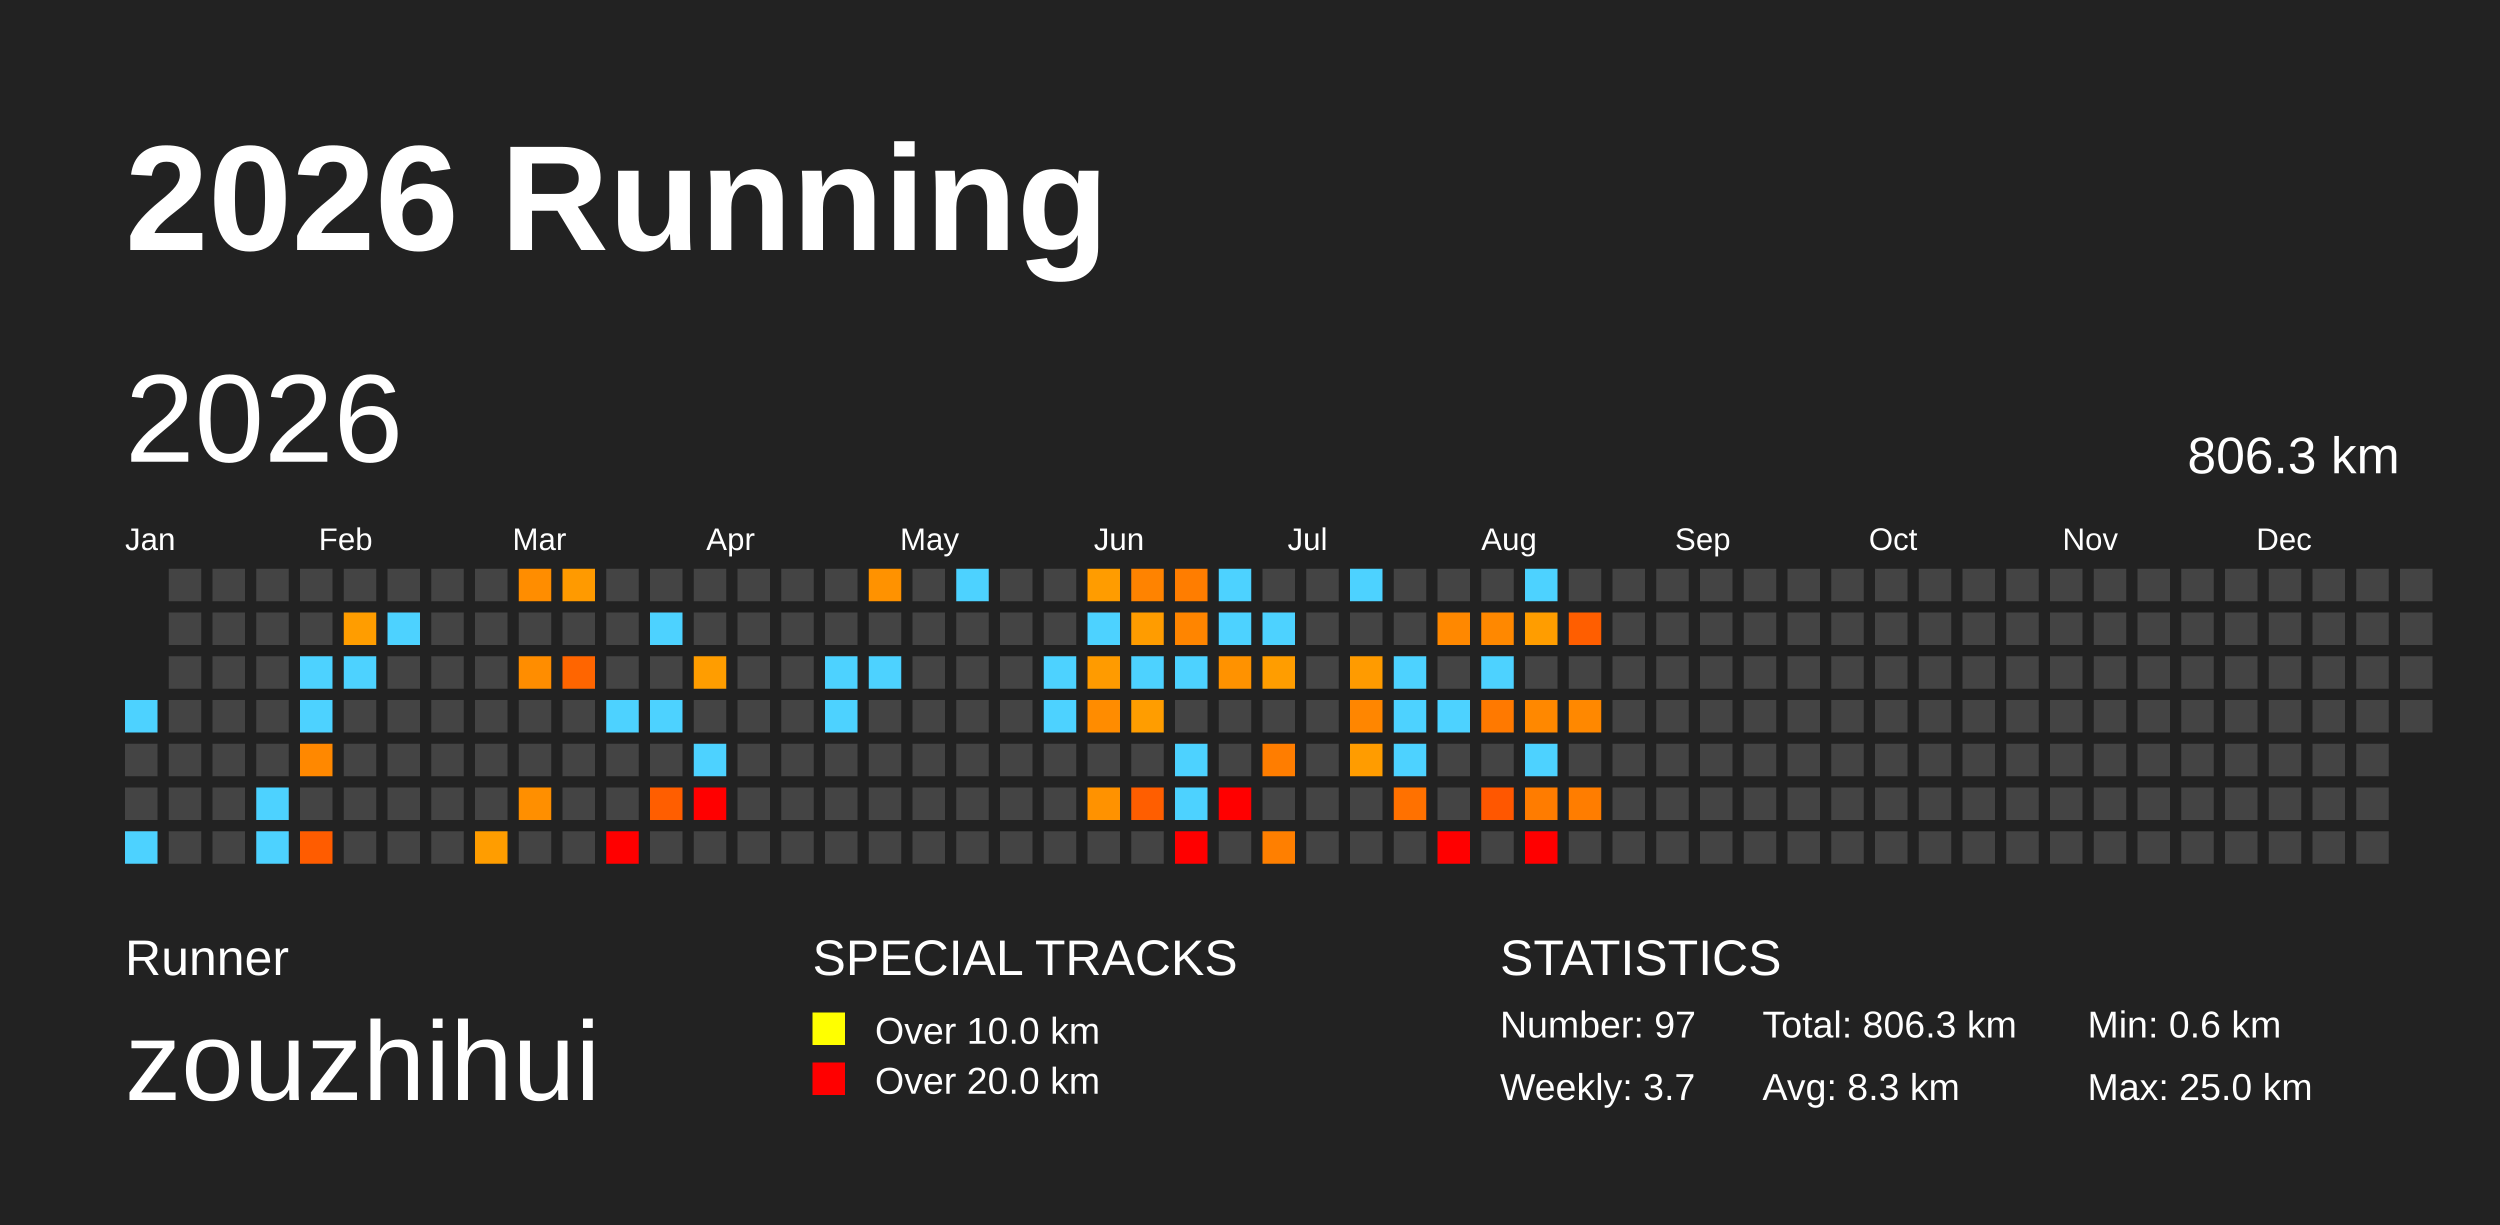
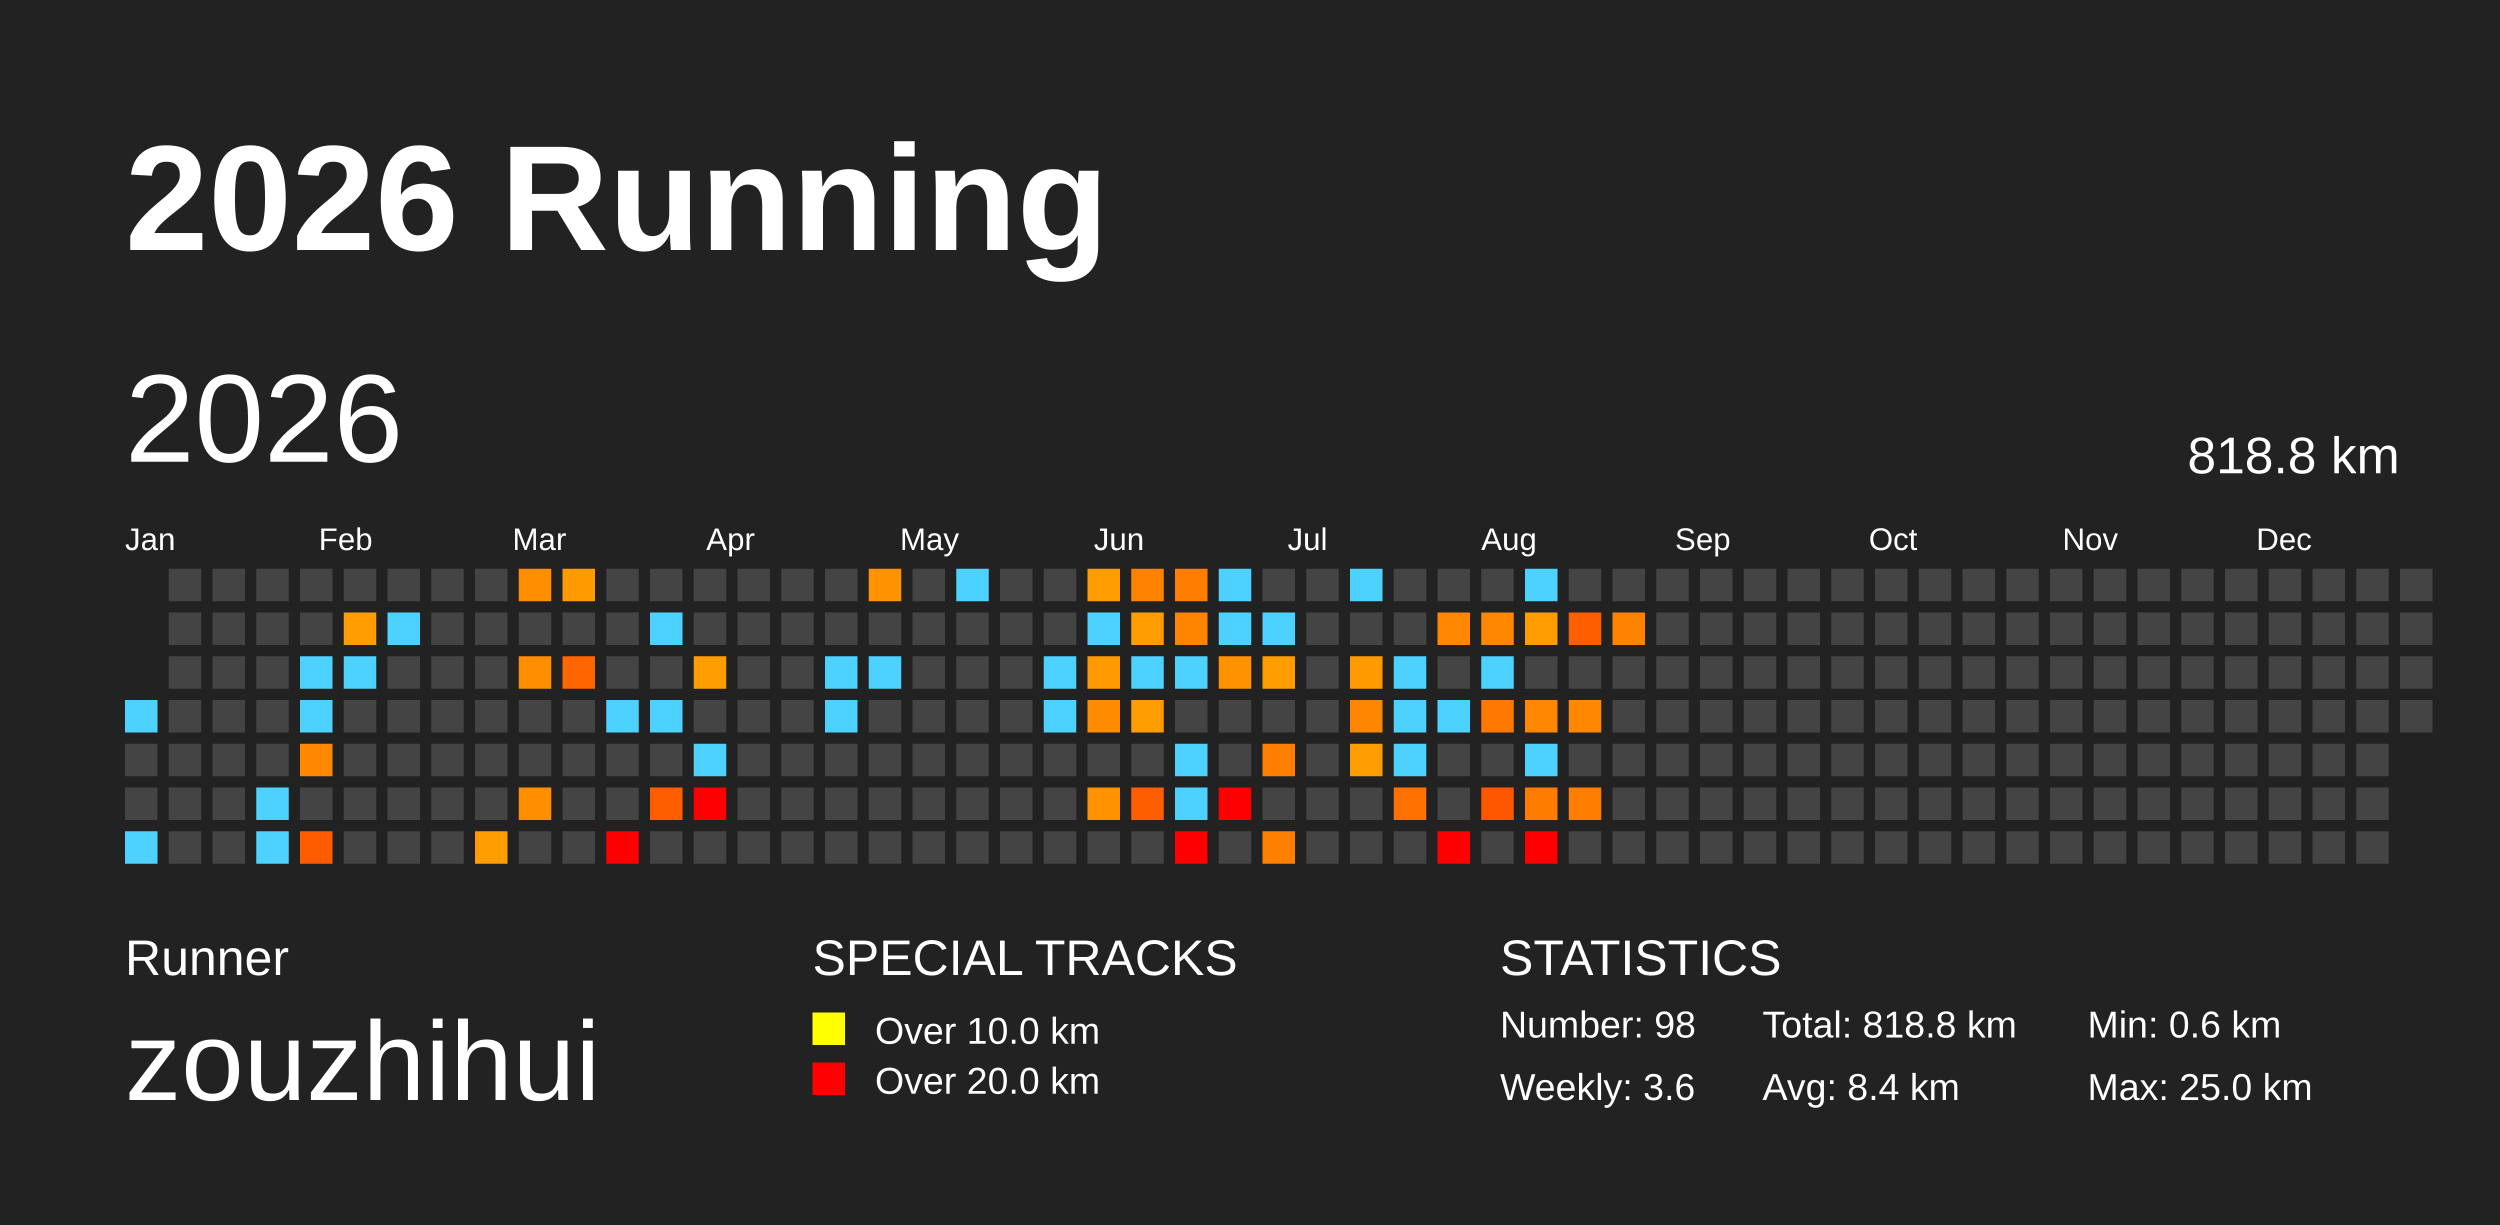
<svg xmlns="http://www.w3.org/2000/svg" baseProfile="full" height="98mm" version="1.1" viewBox="0,0,200,98" width="200mm">
  <defs />
  <rect fill="#222222" height="98" width="200" x="0" y="0" />
  <text fill="#FFFFFF" style="font-size:12px; font-family:Arial; font-weight:bold;" x="10" y="20">2026 Running</text>
  <text fill="#FFFFFF" style="font-size:4px; font-family:Arial" x="10" y="78">Runner</text>
  <text fill="#FFFFFF" style="font-size:9px; font-family:Arial" x="10" y="88">zouzhihui</text>
  <text fill="#FFFFFF" style="font-size:4px; font-family:Arial" x="65" y="78">SPECIAL TRACKS</text>
  <rect fill="yellow" height="2.6" width="2.6" x="65" y="81" />
  <text fill="#FFFFFF" style="font-size:3px; font-family:Arial" x="70" y="83.5">Over 10.0 km</text>
  <rect fill="red" height="2.6" width="2.6" x="65" y="85" />
  <text fill="#FFFFFF" style="font-size:3px; font-family:Arial" x="70" y="87.5">Over 20.0 km</text>
  <text fill="#FFFFFF" style="font-size:4px; font-family:Arial" x="120" y="78">STATISTICS</text>
-   <text fill="#FFFFFF" style="font-size:3px; font-family:Arial" x="120" y="83">Number: 97</text>
-   <text fill="#FFFFFF" style="font-size:3px; font-family:Arial" x="120" y="88">Weekly: 3.7</text>
-   <text fill="#FFFFFF" style="font-size:3px; font-family:Arial" x="141" y="83">Total: 806.3 km</text>
-   <text fill="#FFFFFF" style="font-size:3px; font-family:Arial" x="141" y="88">Avg: 8.3 km</text>
+   <text fill="#FFFFFF" style="font-size:3px; font-family:Arial" x="120" y="83">Number: 98</text>
+   <text fill="#FFFFFF" style="font-size:3px; font-family:Arial" x="120" y="88">Weekly: 3.6</text>
+   <text fill="#FFFFFF" style="font-size:3px; font-family:Arial" x="141" y="83">Total: 818.8 km</text>
+   <text fill="#FFFFFF" style="font-size:3px; font-family:Arial" x="141" y="88">Avg: 8.4 km</text>
  <text fill="#FFFFFF" style="font-size:3px; font-family:Arial" x="167" y="83">Min: 0.6 km</text>
  <text fill="#FFFFFF" style="font-size:3px; font-family:Arial" x="167" y="88">Max: 25.0 km</text>
  <text dominant-baseline="hanging" fill="#FFFFFF" style="font-size:10.0px; font-family:Arial;" x="10" y="30">2026</text>
-   <text dominant-baseline="hanging" fill="#FFFFFF" style="font-size:4.125px; font-family:Arial;" x="175" y="35">806.3 km</text>
+   <text dominant-baseline="hanging" fill="#FFFFFF" style="font-size:4.125px; font-family:Arial;" x="175" y="35">818.8 km</text>
  <text fill="#FFFFFF" style="font-size:2.5px; font-family:Arial" x="10.0" y="44">Jan</text>
  <text fill="#FFFFFF" style="font-size:2.5px; font-family:Arial" x="25.5" y="44">Feb</text>
  <text fill="#FFFFFF" style="font-size:2.5px; font-family:Arial" x="41.0" y="44">Mar</text>
  <text fill="#FFFFFF" style="font-size:2.5px; font-family:Arial" x="56.5" y="44">Apr</text>
  <text fill="#FFFFFF" style="font-size:2.5px; font-family:Arial" x="72.0" y="44">May</text>
  <text fill="#FFFFFF" style="font-size:2.5px; font-family:Arial" x="87.5" y="44">Jun</text>
  <text fill="#FFFFFF" style="font-size:2.5px; font-family:Arial" x="103.0" y="44">Jul</text>
  <text fill="#FFFFFF" style="font-size:2.5px; font-family:Arial" x="118.5" y="44">Aug</text>
  <text fill="#FFFFFF" style="font-size:2.5px; font-family:Arial" x="134.0" y="44">Sep</text>
  <text fill="#FFFFFF" style="font-size:2.5px; font-family:Arial" x="149.5" y="44">Oct</text>
  <text fill="#FFFFFF" style="font-size:2.5px; font-family:Arial" x="165.0" y="44">Nov</text>
  <text fill="#FFFFFF" style="font-size:2.5px; font-family:Arial" x="180.5" y="44">Dec</text>
  <rect fill="#4dd2ff" height="2.6" width="2.6" x="10.0" y="56.0" />
  <rect fill="#444444" height="2.6" width="2.6" x="10.0" y="59.5" />
  <rect fill="#444444" height="2.6" width="2.6" x="10.0" y="63.0" />
  <rect fill="#4dd2ff" height="2.6" width="2.6" x="10.0" y="66.5" />
  <rect fill="#444444" height="2.6" width="2.6" x="13.5" y="45.5" />
  <rect fill="#444444" height="2.6" width="2.6" x="13.5" y="49.0" />
  <rect fill="#444444" height="2.6" width="2.6" x="13.5" y="52.5" />
  <rect fill="#444444" height="2.6" width="2.6" x="13.5" y="56.0" />
  <rect fill="#444444" height="2.6" width="2.6" x="13.5" y="59.5" />
  <rect fill="#444444" height="2.6" width="2.6" x="13.5" y="63.0" />
  <rect fill="#444444" height="2.6" width="2.6" x="13.5" y="66.5" />
  <rect fill="#444444" height="2.6" width="2.6" x="17.0" y="45.5" />
  <rect fill="#444444" height="2.6" width="2.6" x="17.0" y="49.0" />
  <rect fill="#444444" height="2.6" width="2.6" x="17.0" y="52.5" />
  <rect fill="#444444" height="2.6" width="2.6" x="17.0" y="56.0" />
  <rect fill="#444444" height="2.6" width="2.6" x="17.0" y="59.5" />
  <rect fill="#444444" height="2.6" width="2.6" x="17.0" y="63.0" />
  <rect fill="#444444" height="2.6" width="2.6" x="17.0" y="66.5" />
  <rect fill="#444444" height="2.6" width="2.6" x="20.5" y="45.5" />
  <rect fill="#444444" height="2.6" width="2.6" x="20.5" y="49.0" />
  <rect fill="#444444" height="2.6" width="2.6" x="20.5" y="52.5" />
  <rect fill="#444444" height="2.6" width="2.6" x="20.5" y="56.0" />
  <rect fill="#444444" height="2.6" width="2.6" x="20.5" y="59.5" />
  <rect fill="#4dd2ff" height="2.6" width="2.6" x="20.5" y="63.0" />
  <rect fill="#4dd2ff" height="2.6" width="2.6" x="20.5" y="66.5" />
  <rect fill="#444444" height="2.6" width="2.6" x="24.0" y="45.5" />
  <rect fill="#444444" height="2.6" width="2.6" x="24.0" y="49.0" />
  <rect fill="#4dd2ff" height="2.6" width="2.6" x="24.0" y="52.5" />
  <rect fill="#4dd2ff" height="2.6" width="2.6" x="24.0" y="56.0" />
  <rect fill="#ff8800" height="2.6" width="2.6" x="24.0" y="59.5" />
  <rect fill="#444444" height="2.6" width="2.6" x="24.0" y="63.0" />
  <rect fill="#ff5c00" height="2.6" width="2.6" x="24.0" y="66.5" />
  <rect fill="#444444" height="2.6" width="2.6" x="27.5" y="45.5" />
  <rect fill="#ff9d00" height="2.6" width="2.6" x="27.5" y="49.0" />
  <rect fill="#4dd2ff" height="2.6" width="2.6" x="27.5" y="52.5" />
  <rect fill="#444444" height="2.6" width="2.6" x="27.5" y="56.0" />
  <rect fill="#444444" height="2.6" width="2.6" x="27.5" y="59.5" />
  <rect fill="#444444" height="2.6" width="2.6" x="27.5" y="63.0" />
  <rect fill="#444444" height="2.6" width="2.6" x="27.5" y="66.5" />
  <rect fill="#444444" height="2.6" width="2.6" x="31.0" y="45.5" />
  <rect fill="#4dd2ff" height="2.6" width="2.6" x="31.0" y="49.0" />
  <rect fill="#444444" height="2.6" width="2.6" x="31.0" y="52.5" />
  <rect fill="#444444" height="2.6" width="2.6" x="31.0" y="56.0" />
  <rect fill="#444444" height="2.6" width="2.6" x="31.0" y="59.5" />
  <rect fill="#444444" height="2.6" width="2.6" x="31.0" y="63.0" />
  <rect fill="#444444" height="2.6" width="2.6" x="31.0" y="66.5" />
  <rect fill="#444444" height="2.6" width="2.6" x="34.5" y="45.5" />
  <rect fill="#444444" height="2.6" width="2.6" x="34.5" y="49.0" />
  <rect fill="#444444" height="2.6" width="2.6" x="34.5" y="52.5" />
  <rect fill="#444444" height="2.6" width="2.6" x="34.5" y="56.0" />
  <rect fill="#444444" height="2.6" width="2.6" x="34.5" y="59.5" />
  <rect fill="#444444" height="2.6" width="2.6" x="34.5" y="63.0" />
  <rect fill="#444444" height="2.6" width="2.6" x="34.5" y="66.5" />
  <rect fill="#444444" height="2.6" width="2.6" x="38.0" y="45.5" />
  <rect fill="#444444" height="2.6" width="2.6" x="38.0" y="49.0" />
  <rect fill="#444444" height="2.6" width="2.6" x="38.0" y="52.5" />
  <rect fill="#444444" height="2.6" width="2.6" x="38.0" y="56.0" />
  <rect fill="#444444" height="2.6" width="2.6" x="38.0" y="59.5" />
  <rect fill="#444444" height="2.6" width="2.6" x="38.0" y="63.0" />
  <rect fill="#ff9d00" height="2.6" width="2.6" x="38.0" y="66.5" />
  <rect fill="#ff8d00" height="2.6" width="2.6" x="41.5" y="45.5" />
  <rect fill="#444444" height="2.6" width="2.6" x="41.5" y="49.0" />
  <rect fill="#ff8d00" height="2.6" width="2.6" x="41.5" y="52.5" />
  <rect fill="#444444" height="2.6" width="2.6" x="41.5" y="56.0" />
  <rect fill="#444444" height="2.6" width="2.6" x="41.5" y="59.5" />
  <rect fill="#ff8f00" height="2.6" width="2.6" x="41.5" y="63.0" />
  <rect fill="#444444" height="2.6" width="2.6" x="41.5" y="66.5" />
  <rect fill="#ff9a00" height="2.6" width="2.6" x="45.0" y="45.5" />
  <rect fill="#444444" height="2.6" width="2.6" x="45.0" y="49.0" />
  <rect fill="#ff6500" height="2.6" width="2.6" x="45.0" y="52.5" />
  <rect fill="#444444" height="2.6" width="2.6" x="45.0" y="56.0" />
  <rect fill="#444444" height="2.6" width="2.6" x="45.0" y="59.5" />
  <rect fill="#444444" height="2.6" width="2.6" x="45.0" y="63.0" />
  <rect fill="#444444" height="2.6" width="2.6" x="45.0" y="66.5" />
  <rect fill="#444444" height="2.6" width="2.6" x="48.5" y="45.5" />
  <rect fill="#444444" height="2.6" width="2.6" x="48.5" y="49.0" />
  <rect fill="#444444" height="2.6" width="2.6" x="48.5" y="52.5" />
  <rect fill="#4dd2ff" height="2.6" width="2.6" x="48.5" y="56.0" />
  <rect fill="#444444" height="2.6" width="2.6" x="48.5" y="59.5" />
  <rect fill="#444444" height="2.6" width="2.6" x="48.5" y="63.0" />
  <rect fill="red" height="2.6" width="2.6" x="48.5" y="66.5" />
  <rect fill="#444444" height="2.6" width="2.6" x="52.0" y="45.5" />
  <rect fill="#4dd2ff" height="2.6" width="2.6" x="52.0" y="49.0" />
  <rect fill="#444444" height="2.6" width="2.6" x="52.0" y="52.5" />
  <rect fill="#4dd2ff" height="2.6" width="2.6" x="52.0" y="56.0" />
  <rect fill="#444444" height="2.6" width="2.6" x="52.0" y="59.5" />
  <rect fill="#ff5e00" height="2.6" width="2.6" x="52.0" y="63.0" />
  <rect fill="#444444" height="2.6" width="2.6" x="52.0" y="66.5" />
  <rect fill="#444444" height="2.6" width="2.6" x="55.5" y="45.5" />
  <rect fill="#444444" height="2.6" width="2.6" x="55.5" y="49.0" />
  <rect fill="#ff9d00" height="2.6" width="2.6" x="55.5" y="52.5" />
  <rect fill="#444444" height="2.6" width="2.6" x="55.5" y="56.0" />
  <rect fill="#4dd2ff" height="2.6" width="2.6" x="55.5" y="59.5" />
  <rect fill="red" height="2.6" width="2.6" x="55.5" y="63.0" />
  <rect fill="#444444" height="2.6" width="2.6" x="55.5" y="66.5" />
  <rect fill="#444444" height="2.6" width="2.6" x="59.0" y="45.5" />
  <rect fill="#444444" height="2.6" width="2.6" x="59.0" y="49.0" />
  <rect fill="#444444" height="2.6" width="2.6" x="59.0" y="52.5" />
  <rect fill="#444444" height="2.6" width="2.6" x="59.0" y="56.0" />
  <rect fill="#444444" height="2.6" width="2.6" x="59.0" y="59.5" />
  <rect fill="#444444" height="2.6" width="2.6" x="59.0" y="63.0" />
  <rect fill="#444444" height="2.6" width="2.6" x="59.0" y="66.5" />
  <rect fill="#444444" height="2.6" width="2.6" x="62.5" y="45.5" />
  <rect fill="#444444" height="2.6" width="2.6" x="62.5" y="49.0" />
  <rect fill="#444444" height="2.6" width="2.6" x="62.5" y="52.5" />
  <rect fill="#444444" height="2.6" width="2.6" x="62.5" y="56.0" />
  <rect fill="#444444" height="2.6" width="2.6" x="62.5" y="59.5" />
  <rect fill="#444444" height="2.6" width="2.6" x="62.5" y="63.0" />
  <rect fill="#444444" height="2.6" width="2.6" x="62.5" y="66.5" />
  <rect fill="#444444" height="2.6" width="2.6" x="66.0" y="45.5" />
  <rect fill="#444444" height="2.6" width="2.6" x="66.0" y="49.0" />
  <rect fill="#4dd2ff" height="2.6" width="2.6" x="66.0" y="52.5" />
  <rect fill="#4dd2ff" height="2.6" width="2.6" x="66.0" y="56.0" />
  <rect fill="#444444" height="2.6" width="2.6" x="66.0" y="59.5" />
  <rect fill="#444444" height="2.6" width="2.6" x="66.0" y="63.0" />
  <rect fill="#444444" height="2.6" width="2.6" x="66.0" y="66.5" />
  <rect fill="#ff9200" height="2.6" width="2.6" x="69.5" y="45.5" />
  <rect fill="#444444" height="2.6" width="2.6" x="69.5" y="49.0" />
  <rect fill="#4dd2ff" height="2.6" width="2.6" x="69.5" y="52.5" />
  <rect fill="#444444" height="2.6" width="2.6" x="69.5" y="56.0" />
  <rect fill="#444444" height="2.6" width="2.6" x="69.5" y="59.5" />
  <rect fill="#444444" height="2.6" width="2.6" x="69.5" y="63.0" />
  <rect fill="#444444" height="2.6" width="2.6" x="69.5" y="66.5" />
  <rect fill="#444444" height="2.6" width="2.6" x="73.0" y="45.5" />
  <rect fill="#444444" height="2.6" width="2.6" x="73.0" y="49.0" />
  <rect fill="#444444" height="2.6" width="2.6" x="73.0" y="52.5" />
  <rect fill="#444444" height="2.6" width="2.6" x="73.0" y="56.0" />
  <rect fill="#444444" height="2.6" width="2.6" x="73.0" y="59.5" />
  <rect fill="#444444" height="2.6" width="2.6" x="73.0" y="63.0" />
  <rect fill="#444444" height="2.6" width="2.6" x="73.0" y="66.5" />
  <rect fill="#4dd2ff" height="2.6" width="2.6" x="76.5" y="45.5" />
  <rect fill="#444444" height="2.6" width="2.6" x="76.5" y="49.0" />
  <rect fill="#444444" height="2.6" width="2.6" x="76.5" y="52.5" />
  <rect fill="#444444" height="2.6" width="2.6" x="76.5" y="56.0" />
  <rect fill="#444444" height="2.6" width="2.6" x="76.5" y="59.5" />
  <rect fill="#444444" height="2.6" width="2.6" x="76.5" y="63.0" />
  <rect fill="#444444" height="2.6" width="2.6" x="76.5" y="66.5" />
  <rect fill="#444444" height="2.6" width="2.6" x="80.0" y="45.5" />
  <rect fill="#444444" height="2.6" width="2.6" x="80.0" y="49.0" />
  <rect fill="#444444" height="2.6" width="2.6" x="80.0" y="52.5" />
  <rect fill="#444444" height="2.6" width="2.6" x="80.0" y="56.0" />
  <rect fill="#444444" height="2.6" width="2.6" x="80.0" y="59.5" />
  <rect fill="#444444" height="2.6" width="2.6" x="80.0" y="63.0" />
  <rect fill="#444444" height="2.6" width="2.6" x="80.0" y="66.5" />
  <rect fill="#444444" height="2.6" width="2.6" x="83.5" y="45.5" />
  <rect fill="#444444" height="2.6" width="2.6" x="83.5" y="49.0" />
  <rect fill="#4dd2ff" height="2.6" width="2.6" x="83.5" y="52.5" />
  <rect fill="#4dd2ff" height="2.6" width="2.6" x="83.5" y="56.0" />
  <rect fill="#444444" height="2.6" width="2.6" x="83.5" y="59.5" />
  <rect fill="#444444" height="2.6" width="2.6" x="83.5" y="63.0" />
  <rect fill="#444444" height="2.6" width="2.6" x="83.5" y="66.5" />
  <rect fill="#ff9c00" height="2.6" width="2.6" x="87.0" y="45.5" />
  <rect fill="#4dd2ff" height="2.6" width="2.6" x="87.0" y="49.0" />
  <rect fill="#ff9b00" height="2.6" width="2.6" x="87.0" y="52.5" />
  <rect fill="#ff8c00" height="2.6" width="2.6" x="87.0" y="56.0" />
  <rect fill="#444444" height="2.6" width="2.6" x="87.0" y="59.5" />
  <rect fill="#ff9200" height="2.6" width="2.6" x="87.0" y="63.0" />
  <rect fill="#444444" height="2.6" width="2.6" x="87.0" y="66.5" />
  <rect fill="#ff8300" height="2.6" width="2.6" x="90.5" y="45.5" />
  <rect fill="#ff9c00" height="2.6" width="2.6" x="90.5" y="49.0" />
  <rect fill="#4dd2ff" height="2.6" width="2.6" x="90.5" y="52.5" />
  <rect fill="#ff9d00" height="2.6" width="2.6" x="90.5" y="56.0" />
  <rect fill="#444444" height="2.6" width="2.6" x="90.5" y="59.5" />
  <rect fill="#ff5e00" height="2.6" width="2.6" x="90.5" y="63.0" />
  <rect fill="#444444" height="2.6" width="2.6" x="90.5" y="66.5" />
  <rect fill="#ff7d00" height="2.6" width="2.6" x="94.0" y="45.5" />
  <rect fill="#ff8500" height="2.6" width="2.6" x="94.0" y="49.0" />
  <rect fill="#4dd2ff" height="2.6" width="2.6" x="94.0" y="52.5" />
  <rect fill="#444444" height="2.6" width="2.6" x="94.0" y="56.0" />
  <rect fill="#4dd2ff" height="2.6" width="2.6" x="94.0" y="59.5" />
  <rect fill="#4dd2ff" height="2.6" width="2.6" x="94.0" y="63.0" />
  <rect fill="red" height="2.6" width="2.6" x="94.0" y="66.5" />
  <rect fill="#4dd2ff" height="2.6" width="2.6" x="97.5" y="45.5" />
  <rect fill="#4dd2ff" height="2.6" width="2.6" x="97.5" y="49.0" />
  <rect fill="#ff9200" height="2.6" width="2.6" x="97.5" y="52.5" />
  <rect fill="#444444" height="2.6" width="2.6" x="97.5" y="56.0" />
  <rect fill="#444444" height="2.6" width="2.6" x="97.5" y="59.5" />
  <rect fill="red" height="2.6" width="2.6" x="97.5" y="63.0" />
  <rect fill="#444444" height="2.6" width="2.6" x="97.5" y="66.5" />
  <rect fill="#444444" height="2.6" width="2.6" x="101.0" y="45.5" />
  <rect fill="#4dd2ff" height="2.6" width="2.6" x="101.0" y="49.0" />
  <rect fill="#ff9d00" height="2.6" width="2.6" x="101.0" y="52.5" />
  <rect fill="#444444" height="2.6" width="2.6" x="101.0" y="56.0" />
  <rect fill="#ff7d00" height="2.6" width="2.6" x="101.0" y="59.5" />
  <rect fill="#444444" height="2.6" width="2.6" x="101.0" y="63.0" />
  <rect fill="#ff7f00" height="2.6" width="2.6" x="101.0" y="66.5" />
  <rect fill="#444444" height="2.6" width="2.6" x="104.5" y="45.5" />
  <rect fill="#444444" height="2.6" width="2.6" x="104.5" y="49.0" />
  <rect fill="#444444" height="2.6" width="2.6" x="104.5" y="52.5" />
  <rect fill="#444444" height="2.6" width="2.6" x="104.5" y="56.0" />
  <rect fill="#444444" height="2.6" width="2.6" x="104.5" y="59.5" />
  <rect fill="#444444" height="2.6" width="2.6" x="104.5" y="63.0" />
  <rect fill="#444444" height="2.6" width="2.6" x="104.5" y="66.5" />
  <rect fill="#4dd2ff" height="2.6" width="2.6" x="108.0" y="45.5" />
  <rect fill="#444444" height="2.6" width="2.6" x="108.0" y="49.0" />
  <rect fill="#ff9b00" height="2.6" width="2.6" x="108.0" y="52.5" />
  <rect fill="#ff8600" height="2.6" width="2.6" x="108.0" y="56.0" />
  <rect fill="#ff9c00" height="2.6" width="2.6" x="108.0" y="59.5" />
  <rect fill="#444444" height="2.6" width="2.6" x="108.0" y="63.0" />
  <rect fill="#444444" height="2.6" width="2.6" x="108.0" y="66.5" />
  <rect fill="#444444" height="2.6" width="2.6" x="111.5" y="45.5" />
  <rect fill="#444444" height="2.6" width="2.6" x="111.5" y="49.0" />
  <rect fill="#4dd2ff" height="2.6" width="2.6" x="111.5" y="52.5" />
  <rect fill="#4dd2ff" height="2.6" width="2.6" x="111.5" y="56.0" />
  <rect fill="#4dd2ff" height="2.6" width="2.6" x="111.5" y="59.5" />
  <rect fill="#ff7100" height="2.6" width="2.6" x="111.5" y="63.0" />
  <rect fill="#444444" height="2.6" width="2.6" x="111.5" y="66.5" />
  <rect fill="#444444" height="2.6" width="2.6" x="115.0" y="45.5" />
  <rect fill="#ff8800" height="2.6" width="2.6" x="115.0" y="49.0" />
  <rect fill="#444444" height="2.6" width="2.6" x="115.0" y="52.5" />
  <rect fill="#4dd2ff" height="2.6" width="2.6" x="115.0" y="56.0" />
  <rect fill="#444444" height="2.6" width="2.6" x="115.0" y="59.5" />
  <rect fill="#444444" height="2.6" width="2.6" x="115.0" y="63.0" />
  <rect fill="red" height="2.6" width="2.6" x="115.0" y="66.5" />
  <rect fill="#444444" height="2.6" width="2.6" x="118.5" y="45.5" />
  <rect fill="#ff8800" height="2.6" width="2.6" x="118.5" y="49.0" />
  <rect fill="#4dd2ff" height="2.6" width="2.6" x="118.5" y="52.5" />
  <rect fill="#ff7900" height="2.6" width="2.6" x="118.5" y="56.0" />
  <rect fill="#444444" height="2.6" width="2.6" x="118.5" y="59.5" />
  <rect fill="#ff5700" height="2.6" width="2.6" x="118.5" y="63.0" />
  <rect fill="#444444" height="2.6" width="2.6" x="118.5" y="66.5" />
  <rect fill="#4dd2ff" height="2.6" width="2.6" x="122.0" y="45.5" />
  <rect fill="#ff9d00" height="2.6" width="2.6" x="122.0" y="49.0" />
  <rect fill="#444444" height="2.6" width="2.6" x="122.0" y="52.5" />
  <rect fill="#ff8800" height="2.6" width="2.6" x="122.0" y="56.0" />
  <rect fill="#4dd2ff" height="2.6" width="2.6" x="122.0" y="59.5" />
  <rect fill="#ff7c00" height="2.6" width="2.6" x="122.0" y="63.0" />
  <rect fill="red" height="2.6" width="2.6" x="122.0" y="66.5" />
  <rect fill="#444444" height="2.6" width="2.6" x="125.5" y="45.5" />
  <rect fill="#ff5e00" height="2.6" width="2.6" x="125.5" y="49.0" />
  <rect fill="#444444" height="2.6" width="2.6" x="125.5" y="52.5" />
  <rect fill="#ff8800" height="2.6" width="2.6" x="125.5" y="56.0" />
  <rect fill="#444444" height="2.6" width="2.6" x="125.5" y="59.5" />
  <rect fill="#ff7d00" height="2.6" width="2.6" x="125.5" y="63.0" />
  <rect fill="#444444" height="2.6" width="2.6" x="125.5" y="66.5" />
  <rect fill="#444444" height="2.6" width="2.6" x="129.0" y="45.5" />
-   <rect fill="#444444" height="2.6" width="2.6" x="129.0" y="49.0" />
+   <rect fill="#ff8300" height="2.6" width="2.6" x="129.0" y="49.0" />
  <rect fill="#444444" height="2.6" width="2.6" x="129.0" y="52.5" />
  <rect fill="#444444" height="2.6" width="2.6" x="129.0" y="56.0" />
  <rect fill="#444444" height="2.6" width="2.6" x="129.0" y="59.5" />
  <rect fill="#444444" height="2.6" width="2.6" x="129.0" y="63.0" />
  <rect fill="#444444" height="2.6" width="2.6" x="129.0" y="66.5" />
  <rect fill="#444444" height="2.6" width="2.6" x="132.5" y="45.5" />
  <rect fill="#444444" height="2.6" width="2.6" x="132.5" y="49.0" />
  <rect fill="#444444" height="2.6" width="2.6" x="132.5" y="52.5" />
  <rect fill="#444444" height="2.6" width="2.6" x="132.5" y="56.0" />
  <rect fill="#444444" height="2.6" width="2.6" x="132.5" y="59.5" />
  <rect fill="#444444" height="2.6" width="2.6" x="132.5" y="63.0" />
  <rect fill="#444444" height="2.6" width="2.6" x="132.5" y="66.5" />
  <rect fill="#444444" height="2.6" width="2.6" x="136.0" y="45.5" />
  <rect fill="#444444" height="2.6" width="2.6" x="136.0" y="49.0" />
  <rect fill="#444444" height="2.6" width="2.6" x="136.0" y="52.5" />
  <rect fill="#444444" height="2.6" width="2.6" x="136.0" y="56.0" />
  <rect fill="#444444" height="2.6" width="2.6" x="136.0" y="59.5" />
  <rect fill="#444444" height="2.6" width="2.6" x="136.0" y="63.0" />
  <rect fill="#444444" height="2.6" width="2.6" x="136.0" y="66.5" />
  <rect fill="#444444" height="2.6" width="2.6" x="139.5" y="45.5" />
  <rect fill="#444444" height="2.6" width="2.6" x="139.5" y="49.0" />
  <rect fill="#444444" height="2.6" width="2.6" x="139.5" y="52.5" />
  <rect fill="#444444" height="2.6" width="2.6" x="139.5" y="56.0" />
  <rect fill="#444444" height="2.6" width="2.6" x="139.5" y="59.5" />
  <rect fill="#444444" height="2.6" width="2.6" x="139.5" y="63.0" />
  <rect fill="#444444" height="2.6" width="2.6" x="139.5" y="66.5" />
  <rect fill="#444444" height="2.6" width="2.6" x="143.0" y="45.5" />
  <rect fill="#444444" height="2.6" width="2.6" x="143.0" y="49.0" />
  <rect fill="#444444" height="2.6" width="2.6" x="143.0" y="52.5" />
  <rect fill="#444444" height="2.6" width="2.6" x="143.0" y="56.0" />
  <rect fill="#444444" height="2.6" width="2.6" x="143.0" y="59.5" />
  <rect fill="#444444" height="2.6" width="2.6" x="143.0" y="63.0" />
  <rect fill="#444444" height="2.6" width="2.6" x="143.0" y="66.5" />
  <rect fill="#444444" height="2.6" width="2.6" x="146.5" y="45.5" />
  <rect fill="#444444" height="2.6" width="2.6" x="146.5" y="49.0" />
  <rect fill="#444444" height="2.6" width="2.6" x="146.5" y="52.5" />
  <rect fill="#444444" height="2.6" width="2.6" x="146.5" y="56.0" />
  <rect fill="#444444" height="2.6" width="2.6" x="146.5" y="59.5" />
  <rect fill="#444444" height="2.6" width="2.6" x="146.5" y="63.0" />
  <rect fill="#444444" height="2.6" width="2.6" x="146.5" y="66.5" />
  <rect fill="#444444" height="2.6" width="2.6" x="150.0" y="45.5" />
  <rect fill="#444444" height="2.6" width="2.6" x="150.0" y="49.0" />
  <rect fill="#444444" height="2.6" width="2.6" x="150.0" y="52.5" />
  <rect fill="#444444" height="2.6" width="2.6" x="150.0" y="56.0" />
  <rect fill="#444444" height="2.6" width="2.6" x="150.0" y="59.5" />
  <rect fill="#444444" height="2.6" width="2.6" x="150.0" y="63.0" />
  <rect fill="#444444" height="2.6" width="2.6" x="150.0" y="66.5" />
  <rect fill="#444444" height="2.6" width="2.6" x="153.5" y="45.5" />
  <rect fill="#444444" height="2.6" width="2.6" x="153.5" y="49.0" />
  <rect fill="#444444" height="2.6" width="2.6" x="153.5" y="52.5" />
  <rect fill="#444444" height="2.6" width="2.6" x="153.5" y="56.0" />
  <rect fill="#444444" height="2.6" width="2.6" x="153.5" y="59.5" />
  <rect fill="#444444" height="2.6" width="2.6" x="153.5" y="63.0" />
  <rect fill="#444444" height="2.6" width="2.6" x="153.5" y="66.5" />
  <rect fill="#444444" height="2.6" width="2.6" x="157.0" y="45.5" />
  <rect fill="#444444" height="2.6" width="2.6" x="157.0" y="49.0" />
  <rect fill="#444444" height="2.6" width="2.6" x="157.0" y="52.5" />
  <rect fill="#444444" height="2.6" width="2.6" x="157.0" y="56.0" />
  <rect fill="#444444" height="2.6" width="2.6" x="157.0" y="59.5" />
  <rect fill="#444444" height="2.6" width="2.6" x="157.0" y="63.0" />
  <rect fill="#444444" height="2.6" width="2.6" x="157.0" y="66.5" />
  <rect fill="#444444" height="2.6" width="2.6" x="160.5" y="45.5" />
  <rect fill="#444444" height="2.6" width="2.6" x="160.5" y="49.0" />
  <rect fill="#444444" height="2.6" width="2.6" x="160.5" y="52.5" />
  <rect fill="#444444" height="2.6" width="2.6" x="160.5" y="56.0" />
  <rect fill="#444444" height="2.6" width="2.6" x="160.5" y="59.5" />
  <rect fill="#444444" height="2.6" width="2.6" x="160.5" y="63.0" />
  <rect fill="#444444" height="2.6" width="2.6" x="160.5" y="66.5" />
  <rect fill="#444444" height="2.6" width="2.6" x="164.0" y="45.5" />
  <rect fill="#444444" height="2.6" width="2.6" x="164.0" y="49.0" />
  <rect fill="#444444" height="2.6" width="2.6" x="164.0" y="52.5" />
  <rect fill="#444444" height="2.6" width="2.6" x="164.0" y="56.0" />
  <rect fill="#444444" height="2.6" width="2.6" x="164.0" y="59.5" />
  <rect fill="#444444" height="2.6" width="2.6" x="164.0" y="63.0" />
  <rect fill="#444444" height="2.6" width="2.6" x="164.0" y="66.5" />
  <rect fill="#444444" height="2.6" width="2.6" x="167.5" y="45.5" />
  <rect fill="#444444" height="2.6" width="2.6" x="167.5" y="49.0" />
  <rect fill="#444444" height="2.6" width="2.6" x="167.5" y="52.5" />
  <rect fill="#444444" height="2.6" width="2.6" x="167.5" y="56.0" />
  <rect fill="#444444" height="2.6" width="2.6" x="167.5" y="59.5" />
  <rect fill="#444444" height="2.6" width="2.6" x="167.5" y="63.0" />
  <rect fill="#444444" height="2.6" width="2.6" x="167.5" y="66.5" />
  <rect fill="#444444" height="2.6" width="2.6" x="171.0" y="45.5" />
  <rect fill="#444444" height="2.6" width="2.6" x="171.0" y="49.0" />
  <rect fill="#444444" height="2.6" width="2.6" x="171.0" y="52.5" />
  <rect fill="#444444" height="2.6" width="2.6" x="171.0" y="56.0" />
  <rect fill="#444444" height="2.6" width="2.6" x="171.0" y="59.5" />
  <rect fill="#444444" height="2.6" width="2.6" x="171.0" y="63.0" />
  <rect fill="#444444" height="2.6" width="2.6" x="171.0" y="66.5" />
  <rect fill="#444444" height="2.6" width="2.6" x="174.5" y="45.5" />
  <rect fill="#444444" height="2.6" width="2.6" x="174.5" y="49.0" />
  <rect fill="#444444" height="2.6" width="2.6" x="174.5" y="52.5" />
  <rect fill="#444444" height="2.6" width="2.6" x="174.5" y="56.0" />
  <rect fill="#444444" height="2.6" width="2.6" x="174.5" y="59.5" />
  <rect fill="#444444" height="2.6" width="2.6" x="174.5" y="63.0" />
  <rect fill="#444444" height="2.6" width="2.6" x="174.5" y="66.5" />
  <rect fill="#444444" height="2.6" width="2.6" x="178.0" y="45.5" />
  <rect fill="#444444" height="2.6" width="2.6" x="178.0" y="49.0" />
  <rect fill="#444444" height="2.6" width="2.6" x="178.0" y="52.5" />
  <rect fill="#444444" height="2.6" width="2.6" x="178.0" y="56.0" />
  <rect fill="#444444" height="2.6" width="2.6" x="178.0" y="59.5" />
  <rect fill="#444444" height="2.6" width="2.6" x="178.0" y="63.0" />
  <rect fill="#444444" height="2.6" width="2.6" x="178.0" y="66.5" />
  <rect fill="#444444" height="2.6" width="2.6" x="181.5" y="45.5" />
  <rect fill="#444444" height="2.6" width="2.6" x="181.5" y="49.0" />
  <rect fill="#444444" height="2.6" width="2.6" x="181.5" y="52.5" />
  <rect fill="#444444" height="2.6" width="2.6" x="181.5" y="56.0" />
  <rect fill="#444444" height="2.6" width="2.6" x="181.5" y="59.5" />
  <rect fill="#444444" height="2.6" width="2.6" x="181.5" y="63.0" />
  <rect fill="#444444" height="2.6" width="2.6" x="181.5" y="66.5" />
  <rect fill="#444444" height="2.6" width="2.6" x="185.0" y="45.5" />
  <rect fill="#444444" height="2.6" width="2.6" x="185.0" y="49.0" />
  <rect fill="#444444" height="2.6" width="2.6" x="185.0" y="52.5" />
  <rect fill="#444444" height="2.6" width="2.6" x="185.0" y="56.0" />
  <rect fill="#444444" height="2.6" width="2.6" x="185.0" y="59.5" />
  <rect fill="#444444" height="2.6" width="2.6" x="185.0" y="63.0" />
  <rect fill="#444444" height="2.6" width="2.6" x="185.0" y="66.5" />
  <rect fill="#444444" height="2.6" width="2.6" x="188.5" y="45.5" />
  <rect fill="#444444" height="2.6" width="2.6" x="188.5" y="49.0" />
  <rect fill="#444444" height="2.6" width="2.6" x="188.5" y="52.5" />
  <rect fill="#444444" height="2.6" width="2.6" x="188.5" y="56.0" />
  <rect fill="#444444" height="2.6" width="2.6" x="188.5" y="59.5" />
  <rect fill="#444444" height="2.6" width="2.6" x="188.5" y="63.0" />
  <rect fill="#444444" height="2.6" width="2.6" x="188.5" y="66.5" />
  <rect fill="#444444" height="2.6" width="2.6" x="192.0" y="45.5" />
  <rect fill="#444444" height="2.6" width="2.6" x="192.0" y="49.0" />
  <rect fill="#444444" height="2.6" width="2.6" x="192.0" y="52.5" />
  <rect fill="#444444" height="2.6" width="2.6" x="192.0" y="56.0" />
</svg>
